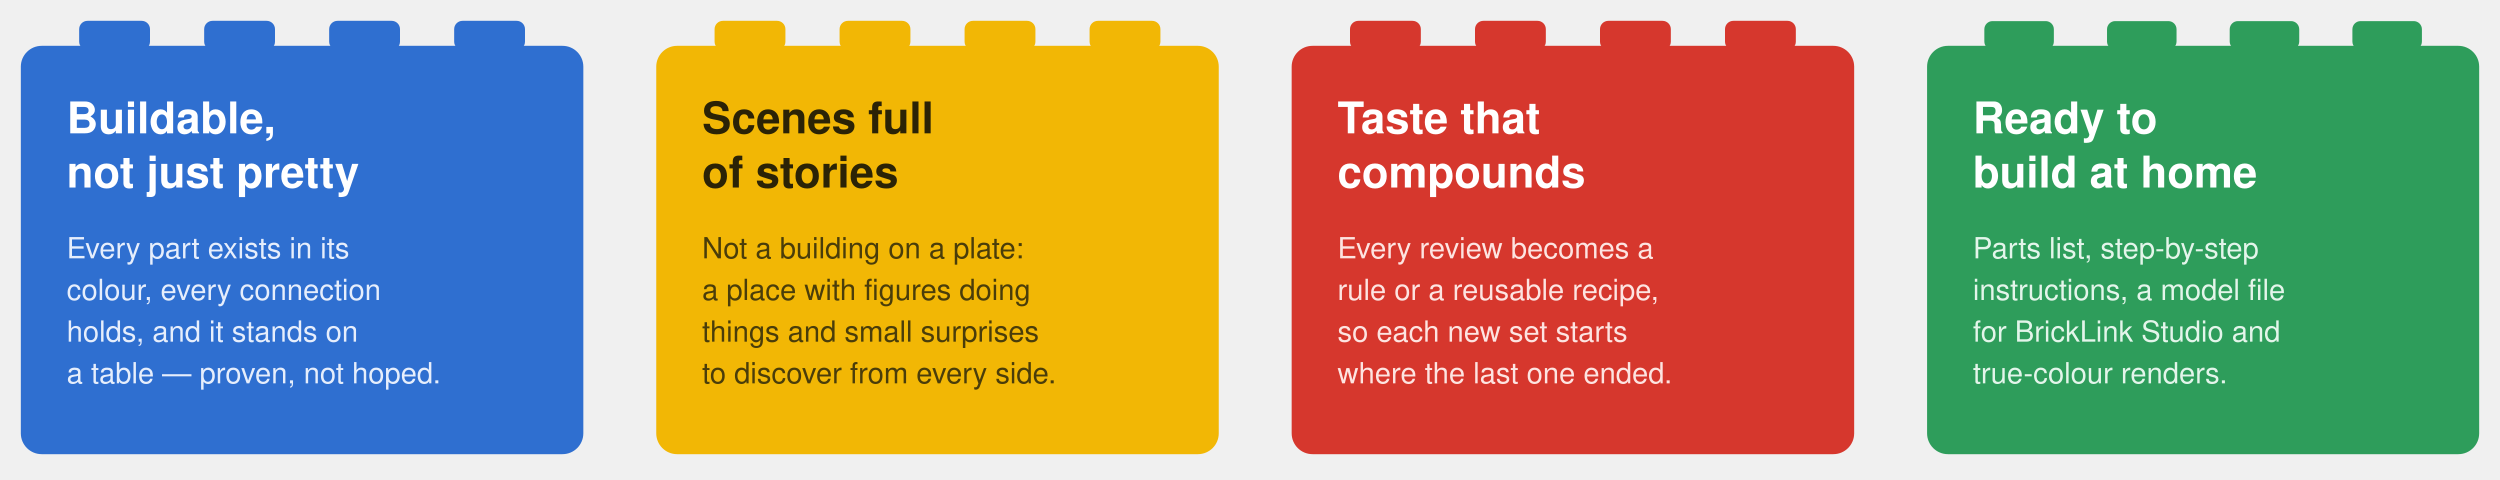
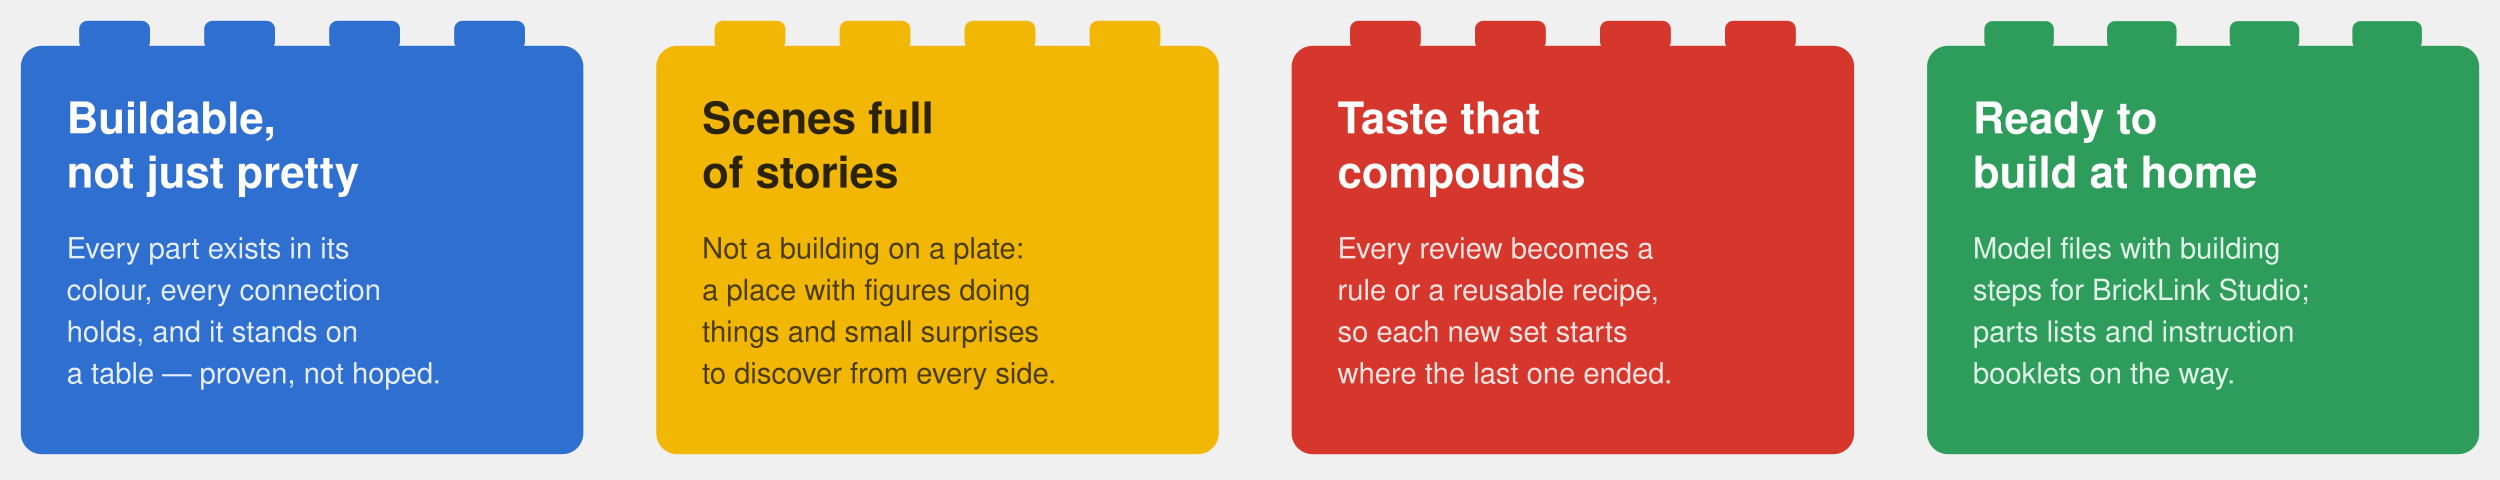
<svg xmlns="http://www.w3.org/2000/svg" viewBox="0 0 1200 230" width="1200" height="230" font-family="-apple-system, 'Segoe UI', Helvetica, Arial, sans-serif">
  <defs>
    <symbol id="s" viewBox="0 0 270 14">
      <rect x="28" y="0" width="34" height="14" rx="4" />
      <rect x="88" y="0" width="34" height="14" rx="4" />
      <rect x="148" y="0" width="34" height="14" rx="4" />
      <rect x="208" y="0" width="34" height="14" rx="4" />
    </symbol>
  </defs>
  <g fill="#2f6fd0">
    <use href="#s" x="10" y="10" width="270" height="14" />
    <rect x="10" y="22" width="270" height="196" rx="10" />
  </g>
  <text x="32" y="64" font-size="21" font-weight="700" fill="#fff">Buildable,</text>
  <text x="32" y="90" font-size="21" font-weight="700" fill="#fff">not just pretty</text>
  <text x="32" y="124" font-size="14" fill="#e6eefc">Every part exists in its</text>
  <text x="32" y="144" font-size="14" fill="#e6eefc">colour, every connection</text>
  <text x="32" y="164" font-size="14" fill="#e6eefc">holds, and it stands on</text>
  <text x="32" y="184" font-size="14" fill="#e6eefc">a table — proven, not hoped.</text>
  <g fill="#f2b705">
    <use href="#s" x="315" y="10" width="270" height="14" />
    <rect x="315" y="22" width="270" height="196" rx="10" />
  </g>
  <text x="337" y="64" font-size="21" font-weight="700" fill="#2b2306">Scenes full</text>
  <text x="337" y="90" font-size="21" font-weight="700" fill="#2b2306">of stories</text>
  <text x="337" y="124" font-size="14" fill="#4a3d0a">Not a building on a plate:</text>
  <text x="337" y="144" font-size="14" fill="#4a3d0a">a place with figures doing</text>
  <text x="337" y="164" font-size="14" fill="#4a3d0a">things and small surprises</text>
  <text x="337" y="184" font-size="14" fill="#4a3d0a">to discover from every side.</text>
  <g fill="#d6372d">
    <use href="#s" x="620" y="10" width="270" height="14" />
    <rect x="620" y="22" width="270" height="196" rx="10" />
  </g>
  <text x="642" y="64" font-size="21" font-weight="700" fill="#fff">Taste that</text>
  <text x="642" y="90" font-size="21" font-weight="700" fill="#fff">compounds</text>
  <text x="642" y="124" font-size="14" fill="#fde4e1">Every review becomes a</text>
  <text x="642" y="144" font-size="14" fill="#fde4e1">rule or a reusable recipe,</text>
  <text x="642" y="164" font-size="14" fill="#fde4e1">so each new set starts</text>
  <text x="642" y="184" font-size="14" fill="#fde4e1">where the last one ended.</text>
  <g fill="#2e9d5b">
    <use href="#s" x="925" y="10" width="265" height="14" />
    <rect x="925" y="22" width="265" height="196" rx="10" />
  </g>
  <text x="947" y="64" font-size="21" font-weight="700" fill="#fff">Ready to</text>
  <text x="947" y="90" font-size="21" font-weight="700" fill="#fff">build at home</text>
-   <text x="947" y="124" font-size="14" fill="#e3f5ea">Parts list, step-by-step</text>
-   <text x="947" y="144" font-size="14" fill="#e3f5ea">instructions, a model file</text>
-   <text x="947" y="164" font-size="14" fill="#e3f5ea">for BrickLink Studio and</text>
-   <text x="947" y="184" font-size="14" fill="#e3f5ea">true-colour renders.</text>
+   <text x="947" y="124" font-size="14" fill="#e3f5ea">Model files with building</text>
+   <text x="947" y="144" font-size="14" fill="#e3f5ea">steps for BrickLink Studio;</text>
+   <text x="947" y="164" font-size="14" fill="#e3f5ea">parts lists and instruction</text>
+   <text x="947" y="184" font-size="14" fill="#e3f5ea">booklets on the way.</text>
</svg>
